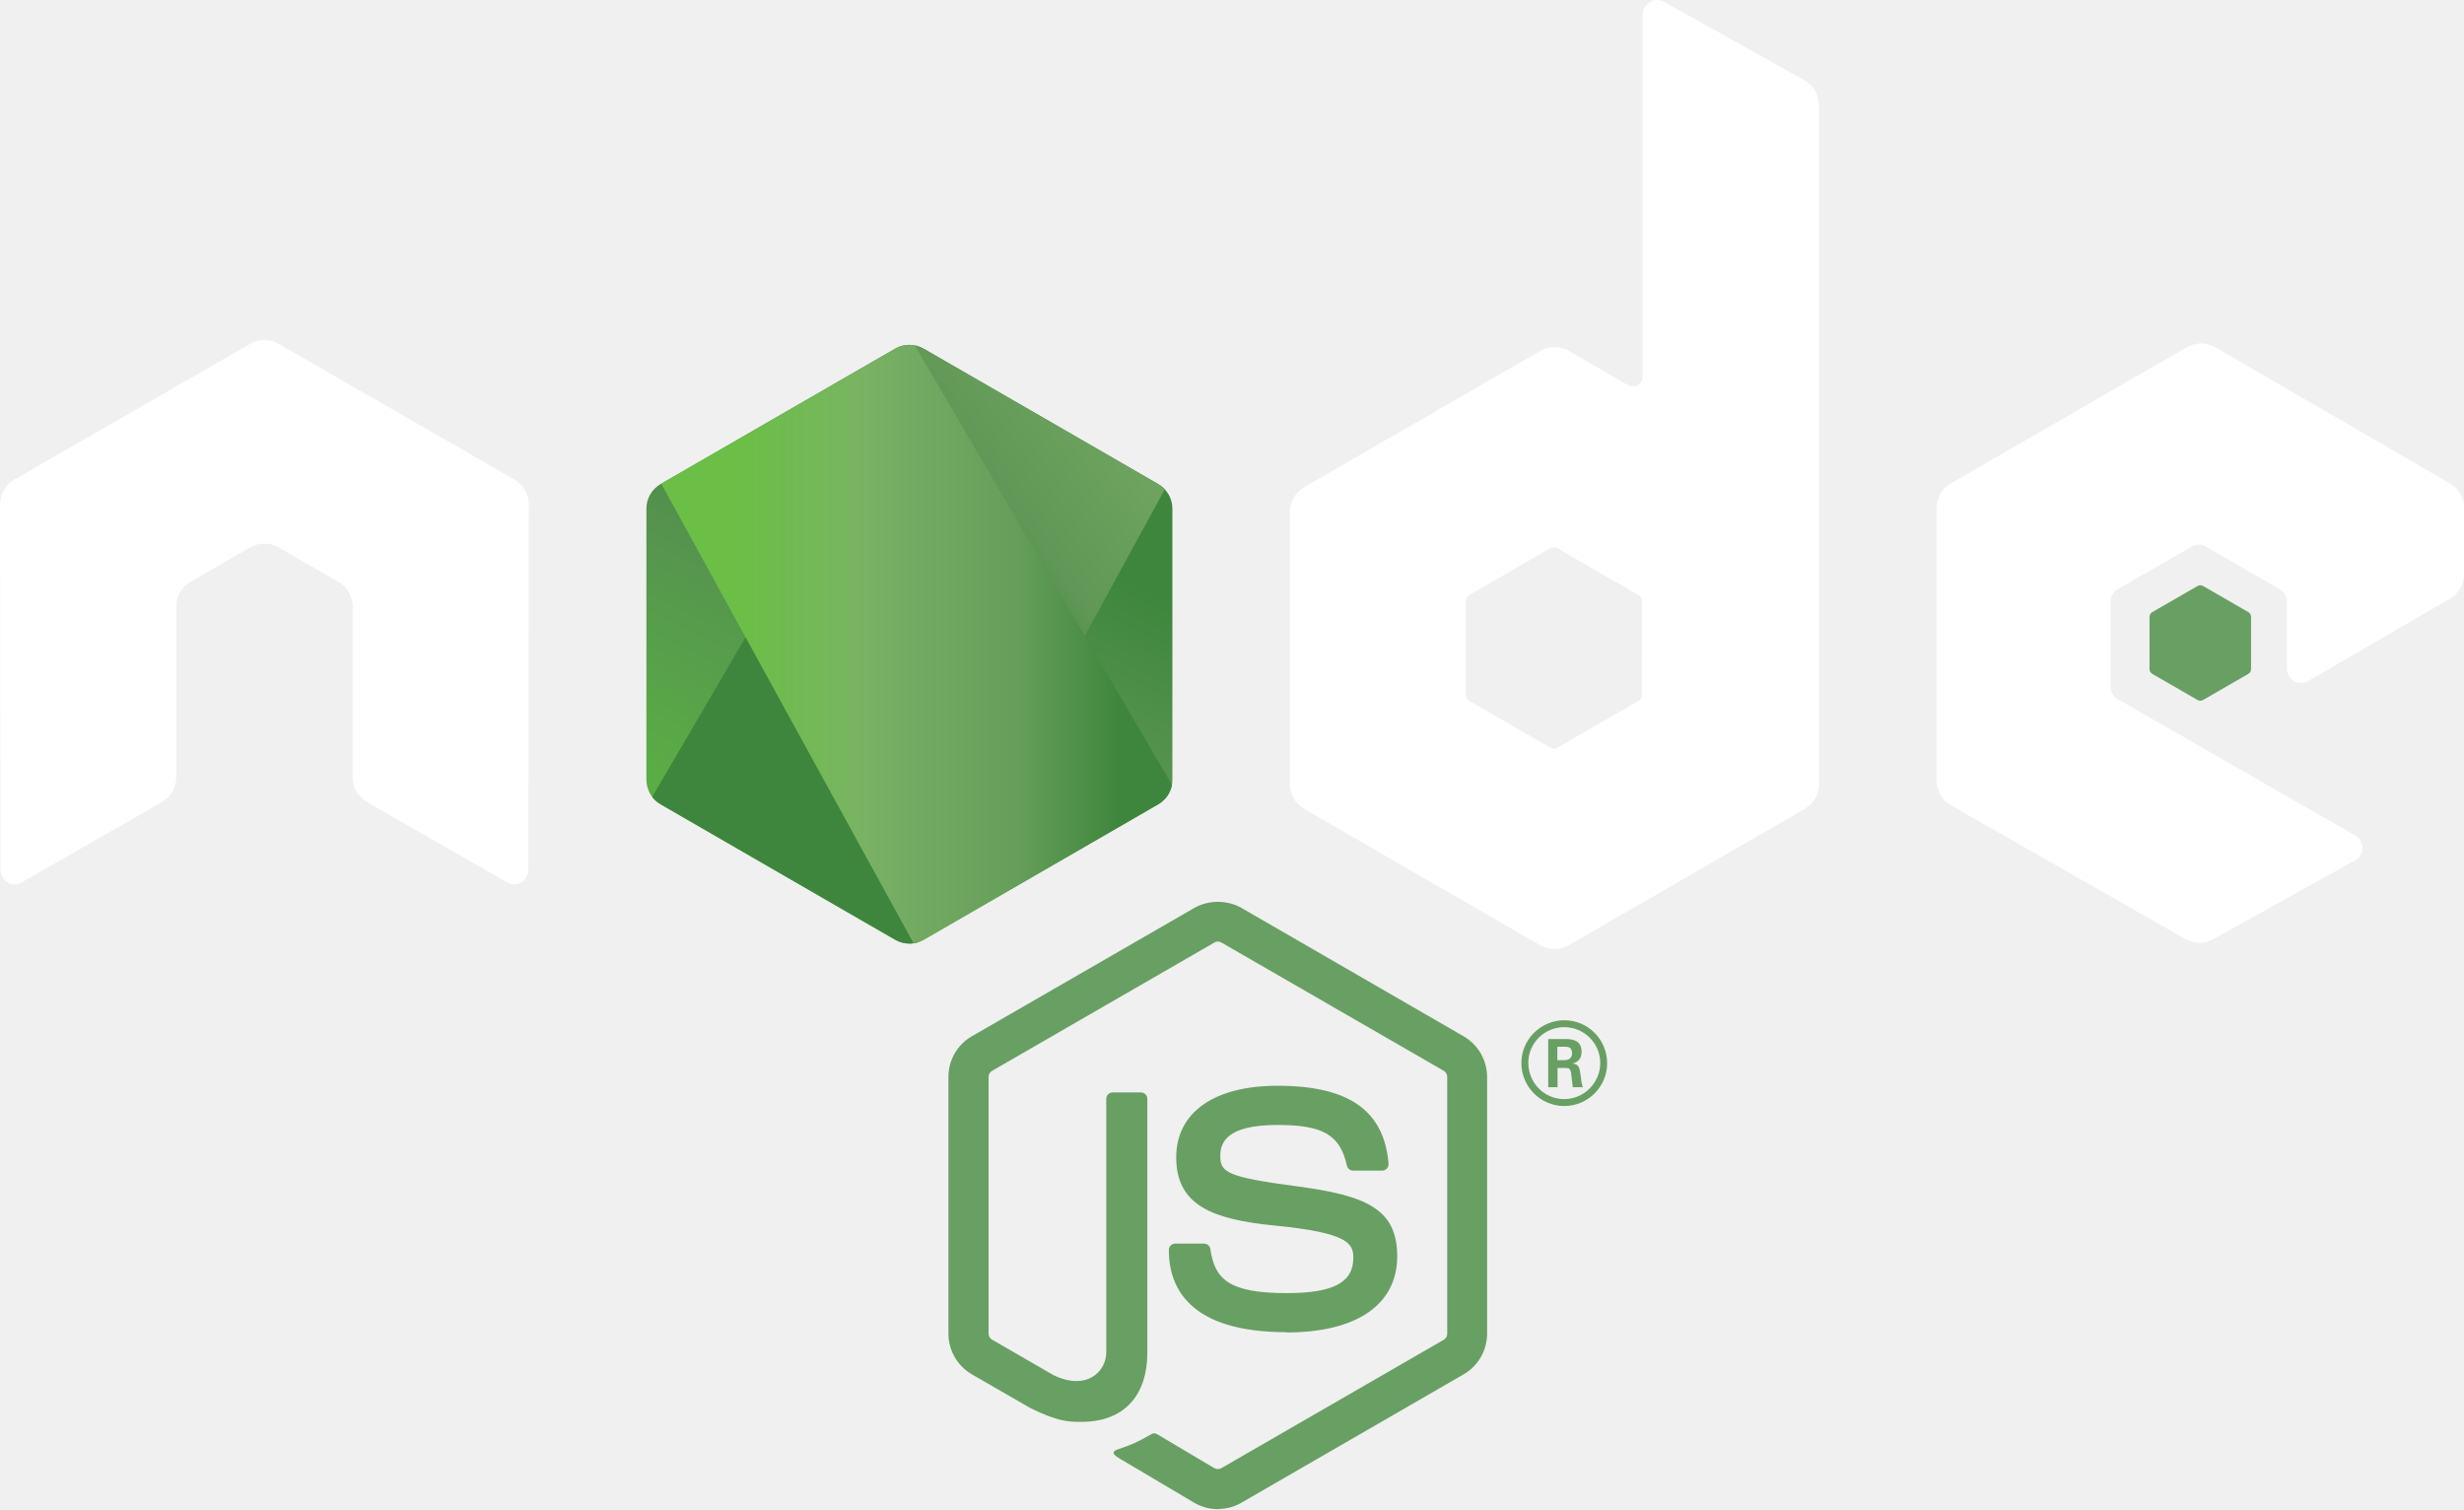
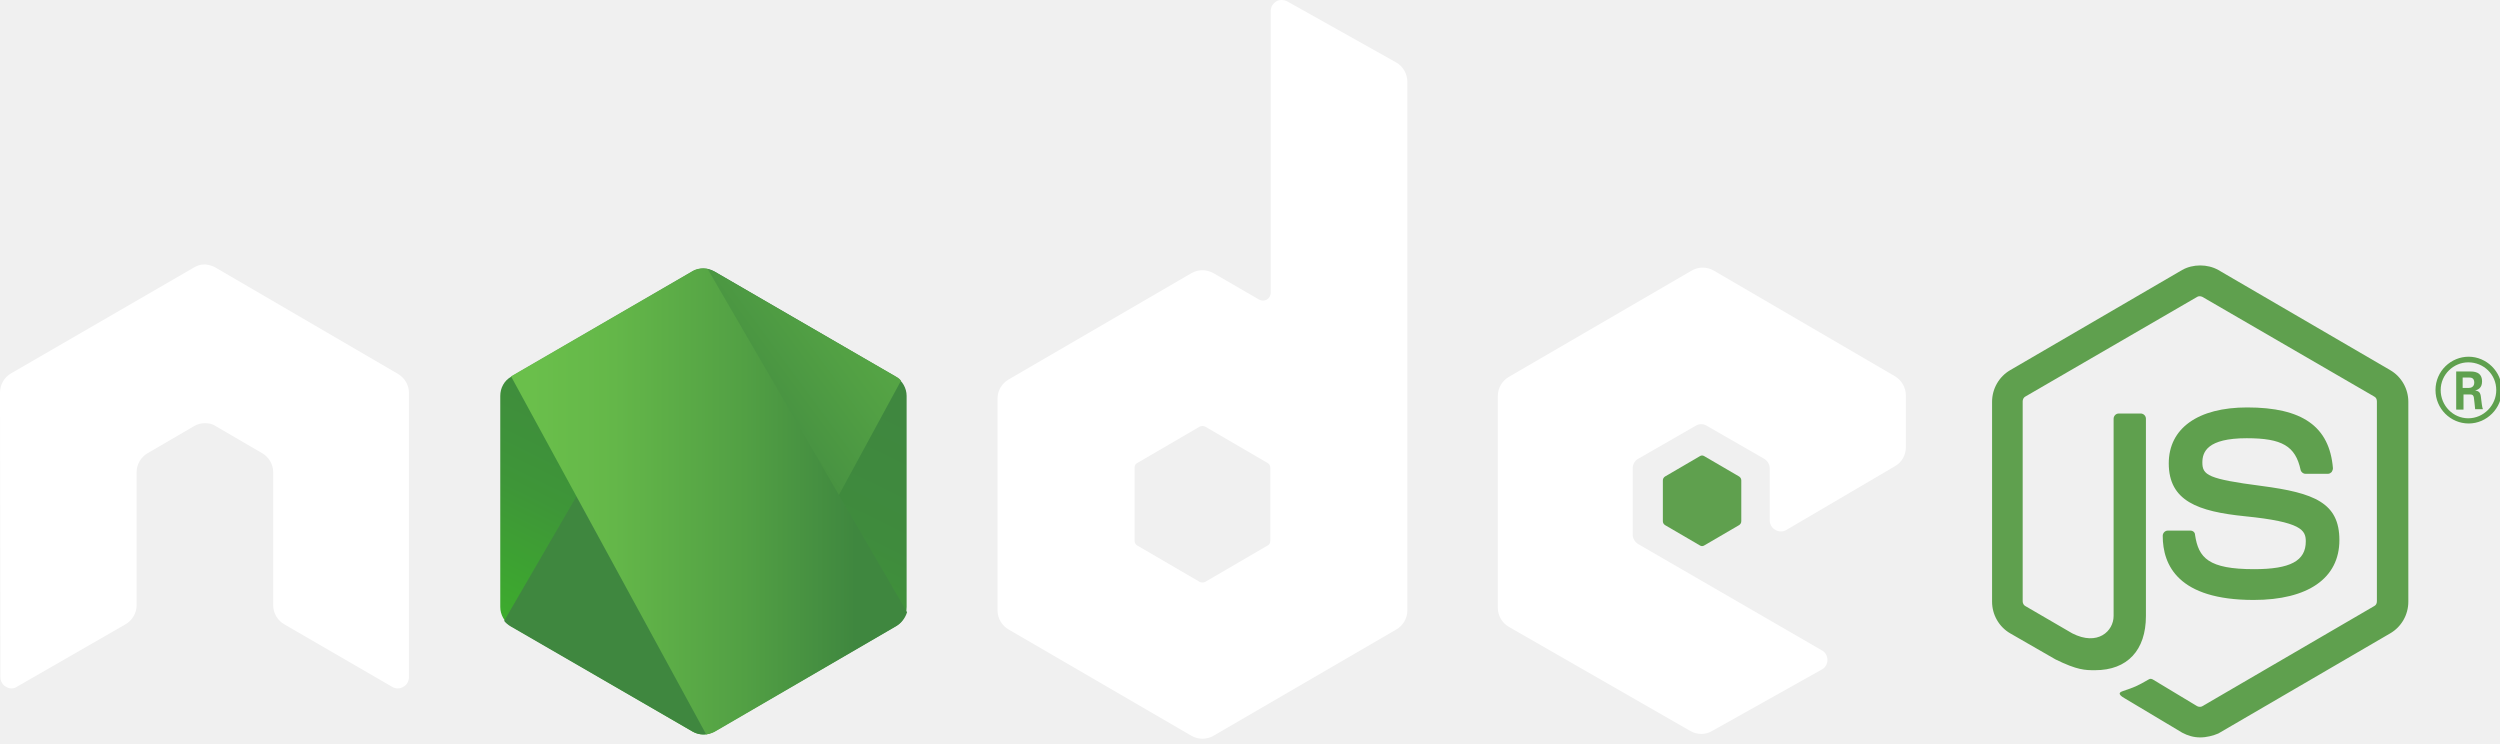
- <svg xmlns="http://www.w3.org/2000/svg" width="589.827" height="361.238" viewBox="0 0 442.37 270.929">
+ <svg xmlns="http://www.w3.org/2000/svg" width="111" height="33" viewBox="0 0 111 33" fill="none">
+   <g clip-path="url(#clip0_8323_10753)">
+     <path d="M97.689 32.741C97.402 32.741 97.135 32.664 96.886 32.529L94.341 31.008C93.959 30.796 94.15 30.719 94.265 30.681C94.781 30.508 94.877 30.469 95.413 30.161C95.47 30.122 95.547 30.142 95.604 30.18L97.555 31.355C97.632 31.393 97.728 31.393 97.785 31.355L105.419 26.907C105.495 26.869 105.534 26.792 105.534 26.696V17.821C105.534 17.725 105.495 17.648 105.419 17.609L97.785 13.181C97.709 13.143 97.613 13.143 97.555 13.181L89.922 17.609C89.845 17.648 89.807 17.744 89.807 17.821V26.696C89.807 26.773 89.845 26.869 89.922 26.907L92.007 28.12C93.136 28.698 93.844 28.024 93.844 27.35V18.591C93.844 18.476 93.939 18.36 94.073 18.36H95.049C95.164 18.36 95.279 18.456 95.279 18.591V27.35C95.279 28.871 94.456 29.757 93.021 29.757C92.581 29.757 92.237 29.757 91.261 29.276L89.252 28.12C88.755 27.832 88.448 27.293 88.448 26.715V17.84C88.448 17.263 88.755 16.724 89.252 16.435L96.886 11.988C97.364 11.718 98.015 11.718 98.493 11.988L106.127 16.435C106.624 16.724 106.93 17.263 106.93 17.84V26.715C106.93 27.293 106.624 27.832 106.127 28.12L98.493 32.567C98.263 32.664 97.976 32.741 97.689 32.741Z" fill="#5FA04E" />
+     <path d="M100.062 26.638C96.713 26.638 96.025 25.098 96.025 23.789C96.025 23.673 96.12 23.558 96.254 23.558H97.249C97.364 23.558 97.46 23.635 97.46 23.75C97.613 24.77 98.053 25.271 100.081 25.271C101.688 25.271 102.377 24.905 102.377 24.039C102.377 23.538 102.185 23.173 99.679 22.922C97.594 22.711 96.293 22.249 96.293 20.574C96.293 19.014 97.594 18.09 99.775 18.09C102.224 18.09 103.429 18.937 103.582 20.785C103.582 20.843 103.563 20.901 103.525 20.959C103.486 20.997 103.429 21.036 103.371 21.036H102.357C102.262 21.036 102.166 20.959 102.147 20.863C101.917 19.804 101.324 19.457 99.755 19.457C97.995 19.457 97.785 20.073 97.785 20.535C97.785 21.093 98.034 21.267 100.406 21.575C102.759 21.883 103.869 22.326 103.869 23.981C103.869 25.675 102.472 26.638 100.062 26.638Z" fill="#5FA04E" />
+     <path d="M111.083 17.32C111.083 18.129 110.413 18.803 109.609 18.803C108.806 18.803 108.136 18.148 108.136 17.32C108.136 16.473 108.825 15.838 109.609 15.838C110.394 15.838 111.083 16.492 111.083 17.32ZM108.366 17.32C108.366 18.013 108.921 18.572 109.59 18.572C110.279 18.572 110.834 17.994 110.834 17.32C110.834 16.627 110.279 16.088 109.59 16.088C108.94 16.088 108.366 16.627 108.366 17.32ZM109.055 16.492H109.629C109.82 16.492 110.203 16.492 110.203 16.935C110.203 17.243 110.011 17.301 109.896 17.34C110.126 17.359 110.145 17.513 110.164 17.724C110.183 17.859 110.203 18.09 110.241 18.167H109.896C109.896 18.09 109.839 17.667 109.839 17.648C109.82 17.551 109.782 17.513 109.667 17.513H109.38V18.186H109.055V16.492ZM109.361 17.224H109.609C109.82 17.224 109.858 17.07 109.858 16.993C109.858 16.762 109.705 16.762 109.609 16.762H109.342V17.224H109.361Z" fill="#5FA04E" />
+     <path fill-rule="evenodd" clip-rule="evenodd" d="M18.157 17.442C18.157 17.095 17.965 16.768 17.659 16.595L9.566 11.878C9.432 11.801 9.279 11.762 9.126 11.743C9.107 11.743 9.05 11.743 9.05 11.743C8.897 11.743 8.743 11.801 8.61 11.878L0.497 16.575C0.191 16.748 0 17.076 0 17.442L0.019 30.07C0.019 30.244 0.115 30.417 0.268 30.494C0.421 30.59 0.612 30.59 0.746 30.494L5.567 27.722C5.874 27.549 6.065 27.221 6.065 26.875V20.965C6.065 20.618 6.256 20.291 6.562 20.117L8.61 18.924C8.763 18.828 8.935 18.789 9.107 18.789C9.279 18.789 9.451 18.828 9.585 18.924L11.632 20.117C11.938 20.291 12.13 20.618 12.13 20.965V26.875C12.13 27.221 12.321 27.549 12.627 27.722L17.41 30.494C17.563 30.59 17.755 30.59 17.908 30.494C18.061 30.417 18.157 30.244 18.157 30.07V17.442Z" fill="white" />
+     <path fill-rule="evenodd" clip-rule="evenodd" d="M57.148 0.058C56.995 -0.019 56.804 -0.019 56.67 0.058C56.517 0.154 56.421 0.308 56.421 0.481V12.995C56.421 13.11 56.364 13.226 56.249 13.303C56.134 13.36 56.019 13.36 55.905 13.303L53.877 12.128C53.57 11.955 53.207 11.955 52.901 12.128L44.789 16.845C44.483 17.018 44.291 17.345 44.291 17.692V27.106C44.291 27.452 44.483 27.78 44.789 27.953L52.901 32.669C53.207 32.843 53.57 32.843 53.877 32.669L61.989 27.953C62.295 27.78 62.486 27.452 62.486 27.106V3.639C62.486 3.273 62.295 2.945 61.989 2.772L57.148 0.058ZM56.402 24.006C56.402 24.103 56.364 24.18 56.287 24.218L53.513 25.835C53.437 25.874 53.341 25.874 53.264 25.835L50.49 24.218C50.414 24.18 50.375 24.083 50.375 24.006V20.772C50.375 20.676 50.414 20.599 50.49 20.56L53.264 18.943C53.341 18.905 53.437 18.905 53.513 18.943L56.287 20.56C56.364 20.599 56.402 20.695 56.402 20.772V24.006Z" fill="white" />
+     <path fill-rule="evenodd" clip-rule="evenodd" d="M84.143 20.695C84.449 20.522 84.621 20.195 84.621 19.848V17.557C84.621 17.211 84.43 16.883 84.143 16.71L76.088 12.013C75.782 11.839 75.419 11.839 75.113 12.013L67.001 16.729C66.695 16.903 66.503 17.23 66.503 17.576V26.99C66.503 27.337 66.695 27.664 67.001 27.837L75.055 32.458C75.361 32.631 75.725 32.631 76.012 32.458L80.891 29.724C81.044 29.647 81.139 29.474 81.139 29.3C81.139 29.127 81.044 28.954 80.891 28.877L72.74 24.16C72.587 24.064 72.492 23.91 72.492 23.737V20.791C72.492 20.618 72.587 20.445 72.74 20.368L75.285 18.905C75.438 18.808 75.629 18.808 75.782 18.905L78.327 20.368C78.48 20.464 78.576 20.618 78.576 20.791V23.102C78.576 23.275 78.671 23.448 78.824 23.525C78.977 23.621 79.169 23.621 79.322 23.525L84.143 20.695Z" fill="white" />
+     <path fill-rule="evenodd" clip-rule="evenodd" d="M75.476 20.253C75.534 20.214 75.61 20.214 75.668 20.253L77.218 21.157C77.275 21.196 77.313 21.254 77.313 21.331V23.14C77.313 23.217 77.275 23.275 77.218 23.314L75.668 24.218C75.61 24.257 75.534 24.257 75.476 24.218L73.927 23.314C73.869 23.275 73.831 23.217 73.831 23.14V21.331C73.831 21.254 73.869 21.196 73.927 21.157L75.476 20.253Z" fill="#5FA04E" />
+     <path d="M31.721 12.051C31.415 11.878 31.051 11.878 30.745 12.051L22.69 16.729C22.384 16.903 22.212 17.23 22.212 17.576V26.952C22.212 27.298 22.403 27.626 22.69 27.799L30.745 32.477C31.051 32.65 31.415 32.65 31.721 32.477L39.775 27.799C40.081 27.626 40.254 27.298 40.254 26.952V17.576C40.254 17.23 40.062 16.903 39.775 16.729L31.721 12.051Z" fill="url(#paint0_linear_8323_10753)" />
+     <path d="M39.795 16.729L31.702 12.051C31.625 12.013 31.529 11.974 31.453 11.955L22.384 27.568C22.461 27.664 22.556 27.741 22.652 27.799L30.745 32.477C30.975 32.612 31.242 32.65 31.491 32.573L40.005 16.903C39.948 16.826 39.871 16.768 39.795 16.729Z" fill="url(#paint1_linear_8323_10753)" />
+     <path d="M39.795 27.799C40.024 27.664 40.197 27.433 40.273 27.183L31.415 11.935C31.185 11.897 30.936 11.916 30.726 12.051L22.69 16.71L31.357 32.611C31.472 32.592 31.606 32.554 31.721 32.496L39.795 27.799Z" fill="url(#paint2_linear_8323_10753)" />
+   </g>
  <defs>
-     <linearGradient id="b" x1="-.348" x2="1.251" gradientTransform="rotate(116.114 53.1 202.97) scale(86.48)" gradientUnits="userSpaceOnUse">
-       <stop offset=".3" stop-color="#3e863d" />
-       <stop offset=".5" stop-color="#55934f" />
-       <stop offset=".8" stop-color="#5aad45" />
+     <linearGradient id="paint0_linear_8323_10753" x1="34.513" y1="15.535" x2="27.157" y2="30.448" gradientUnits="userSpaceOnUse">
+       <stop stop-color="#3F873F" />
+       <stop offset="0.33" stop-color="#3F8B3D" />
+       <stop offset="0.637" stop-color="#3E9638" />
+       <stop offset="0.934" stop-color="#3DA92E" />
+       <stop offset="1" stop-color="#3DAE2B" />
    </linearGradient>
-     <linearGradient id="d" x1="-.456" x2=".582" gradientTransform="rotate(-36.46 550.846 -214.337) scale(132.798)" gradientUnits="userSpaceOnUse">
-       <stop offset=".57" stop-color="#3e863d" />
-       <stop offset=".72" stop-color="#619857" />
-       <stop offset="1" stop-color="#76ac64" />
+     <linearGradient id="paint1_linear_8323_10753" x1="30.009" y1="23.359" x2="50.533" y2="8.288" gradientUnits="userSpaceOnUse">
+       <stop offset="0.138" stop-color="#3F873F" />
+       <stop offset="0.402" stop-color="#52A044" />
+       <stop offset="0.713" stop-color="#64B749" />
+       <stop offset="0.908" stop-color="#6ABF4B" />
    </linearGradient>
-     <linearGradient id="f" x1=".043" x2=".984" gradientTransform="translate(192.862 279.652) scale(97.417)" gradientUnits="userSpaceOnUse">
-       <stop offset=".16" stop-color="#6bbf47" />
-       <stop offset=".38" stop-color="#79b461" />
-       <stop offset=".47" stop-color="#75ac64" />
-       <stop offset=".7" stop-color="#659e5a" />
-       <stop offset=".9" stop-color="#3e863d" />
+     <linearGradient id="paint2_linear_8323_10753" x1="21.917" y1="22.261" x2="40.555" y2="22.261" gradientUnits="userSpaceOnUse">
+       <stop offset="0.092" stop-color="#6ABF4B" />
+       <stop offset="0.287" stop-color="#64B749" />
+       <stop offset="0.598" stop-color="#52A044" />
+       <stop offset="0.862" stop-color="#3F873F" />
    </linearGradient>
-     <clipPath id="a">
-       <path d="m239.03 226.605-42.13 24.317a5.085 5.085 0 0 0-2.546 4.406v48.668c0 1.817.968 3.496 2.546 4.406l42.133 24.336a5.1 5.1 0 0 0 5.09 0l42.126-24.336a5.096 5.096 0 0 0 2.54-4.406v-48.668c0-1.816-.97-3.496-2.55-4.406l-42.12-24.317a5.123 5.123 0 0 0-5.1 0" />
-     </clipPath>
-     <clipPath id="c">
-       <path d="M195.398 307.086c.403.523.907.976 1.5 1.316l36.14 20.875 6.02 3.46c.9.52 1.926.74 2.934.665.336-.027.672-.09 1-.183l44.434-81.36c-.34-.37-.738-.68-1.184-.94l-27.586-15.93-14.582-8.39a5.318 5.318 0 0 0-1.32-.53zm0 0" />
-     </clipPath>
-     <clipPath id="e">
-       <path d="M241.066 225.953a5.14 5.14 0 0 0-2.035.652l-42.01 24.247 45.3 82.51c.63-.09 1.25-.3 1.81-.624l42.13-24.336a5.105 5.105 0 0 0 2.46-3.476l-46.18-78.89a5.29 5.29 0 0 0-1.03-.102c-.14 0-.28.007-.42.02" />
+     <clipPath id="clip0_8323_10753">
+       <rect width="111" height="33" fill="white" />
    </clipPath>
  </defs>
-   <path fill="#689f63" d="M218.647 270.93c-1.46 0-2.91-.383-4.19-1.12l-13.337-7.896c-1.992-1.114-1.02-1.508-.363-1.735 2.656-.93 3.195-1.14 6.03-2.75.298-.17.688-.11.993.07l10.246 6.08c.37.2.895.2 1.238 0l39.95-23.06c.37-.21.61-.64.61-1.08v-46.1c0-.46-.24-.87-.618-1.1l-39.934-23.04c-.37-.22-.86-.22-1.23 0l-39.926 23.04c-.387.22-.633.65-.633 1.09v46.1c0 .44.24.86.62 1.07l10.94 6.32c5.94 2.97 9.57-.53 9.57-4.05v-45.5c0-.65.51-1.15 1.16-1.15h5.06c.63 0 1.15.5 1.15 1.15v45.52c0 7.92-4.32 12.47-11.83 12.47-2.31 0-4.13 0-9.21-2.5l-10.48-6.04a8.447 8.447 0 0 1-4.19-7.29v-46.1c0-3 1.6-5.8 4.19-7.28l39.99-23.07c2.53-1.43 5.89-1.43 8.4 0l39.94 23.08a8.428 8.428 0 0 1 4.19 7.28v46.1c0 2.99-1.61 5.78-4.19 7.28l-39.94 23.07a8.397 8.397 0 0 1-4.21 1.12" />
-   <path fill="#689f63" d="M230.987 239.164c-17.48 0-21.145-8.024-21.145-14.754 0-.64.516-1.15 1.157-1.15h5.16c.57 0 1.05.415 1.14.978.78 5.258 3.1 7.91 13.67 7.91 8.42 0 12-1.902 12-6.367 0-2.57-1.02-4.48-14.1-5.76-10.94-1.08-17.7-3.49-17.7-12.24 0-8.06 6.8-12.86 18.19-12.86 12.79 0 19.13 4.44 19.93 13.98a1.164 1.164 0 0 1-1.16 1.26h-5.19c-.54 0-1.01-.38-1.12-.9-1.25-5.53-4.27-7.3-12.48-7.3-9.19 0-10.26 3.2-10.26 5.6 0 2.91 1.26 3.76 13.66 5.4 12.28 1.63 18.11 3.93 18.11 12.56 0 8.7-7.26 13.69-19.92 13.69m48.66-48.89h1.34c1.1 0 1.31-.77 1.31-1.22 0-1.18-.81-1.18-1.26-1.18h-1.38zm-1.63-3.78h2.97c1.02 0 3.02 0 3.02 2.28 0 1.59-1.02 1.92-1.63 2.12 1.19.08 1.27.86 1.43 1.96.08.69.21 1.88.45 2.28h-1.83c-.05-.4-.33-2.6-.33-2.72-.12-.49-.29-.73-.9-.73h-1.51v3.46h-1.67zm-3.57 4.3c0 3.58 2.89 6.48 6.44 6.48 3.58 0 6.47-2.96 6.47-6.48 0-3.59-2.93-6.44-6.48-6.44-3.5 0-6.44 2.81-6.44 6.43m14.16.03c0 4.24-3.47 7.7-7.7 7.7-4.2 0-7.7-3.42-7.7-7.7 0-4.36 3.58-7.7 7.7-7.7 4.15 0 7.69 3.35 7.69 7.7" />
-   <path fill="#fff" fill-rule="evenodd" d="M94.936 90.55c0-1.84-.97-3.53-2.558-4.445l-42.356-24.37a4.946 4.946 0 0 0-2.328-.67h-.438c-.812.03-1.613.25-2.34.67L2.562 86.105A5.154 5.154 0 0 0 0 90.555l.093 65.64c0 .91.47 1.76 1.27 2.21.78.48 1.76.48 2.54 0l25.18-14.42c1.59-.946 2.56-2.618 2.56-4.44V108.88a5.1 5.1 0 0 1 2.555-4.43l10.72-6.174a5.086 5.086 0 0 1 2.56-.688c.876 0 1.77.226 2.544.687l10.715 6.172c1.586.91 2.56 2.6 2.56 4.43v30.663c0 1.82.983 3.5 2.565 4.44l25.164 14.41a2.5 2.5 0 0 0 2.56 0 2.568 2.568 0 0 0 1.268-2.21zm199.868 34.176c0 .457-.243.88-.64 1.106l-14.548 8.386a1.282 1.282 0 0 1-1.277 0l-14.55-8.386c-.4-.227-.64-.65-.64-1.106V107.93c0-.458.24-.88.63-1.11l14.54-8.4c.4-.23.89-.23 1.29 0l14.55 8.4c.4.23.64.652.64 1.11zM298.734.324a2.568 2.568 0 0 0-2.544.027c-.78.46-1.262 1.3-1.262 2.21v65a1.788 1.788 0 0 1-2.684 1.55L281.634 63a5.108 5.108 0 0 0-5.112 0l-42.37 24.453a5.105 5.105 0 0 0-2.56 4.42v48.92c0 1.83.977 3.51 2.56 4.43l42.37 24.47c1.582.91 3.53.91 5.117 0l42.37-24.48c1.58-.92 2.56-2.6 2.56-4.43V18.863a5.128 5.128 0 0 0-2.63-4.47zm141.093 107.164a5.116 5.116 0 0 0 2.543-4.422V91.21c0-1.824-.97-3.507-2.547-4.425l-42.1-24.44a5.113 5.113 0 0 0-5.13 0l-42.36 24.45c-1.59.92-2.56 2.6-2.56 4.43v48.9c0 1.84.99 3.54 2.58 4.45l42.09 23.99c1.55.89 3.45.9 5.02.03l25.46-14.15c.8-.45 1.31-1.3 1.31-2.22 0-.92-.49-1.78-1.29-2.23l-42.62-24.46c-.8-.45-1.29-1.3-1.29-2.21v-15.34c0-.916.48-1.76 1.28-2.216l13.26-7.65c.79-.46 1.76-.46 2.55 0l13.27 7.65c.79.45 1.28 1.3 1.28 2.21v12.06c0 .91.49 1.76 1.28 2.22.79.45 1.77.45 2.56-.01zm0 0" />
-   <path fill="#689f63" fill-rule="evenodd" d="M394.538 105.2a.97.97 0 0 1 .98 0l8.13 4.69c.304.176.49.5.49.85v9.39c0 .35-.186.674-.49.85l-8.13 4.69a.97.97 0 0 1-.98 0l-8.125-4.69a.979.979 0 0 1-.5-.85v-9.39c0-.35.18-.674.49-.85zm0 0" />
-   <g clip-path="url(#a)" transform="translate(-78.306 -164.016)">
-     <path fill="url(#b)" d="m331.363 246.793-118.715-58.19-60.87 124.174L270.49 370.97zm0 0" />
-   </g>
-   <g clip-path="url(#c)" transform="translate(-78.306 -164.016)">
-     <path fill="url(#d)" d="m144.07 264.004 83.825 113.453 110.86-81.906-83.83-113.45zm0 0" />
-   </g>
-   <g clip-path="url(#e)" transform="translate(-78.306 -164.016)">
-     <path fill="url(#f)" d="M197.02 225.934v107.43h91.683v-107.43zm0 0" />
-   </g>
</svg>
